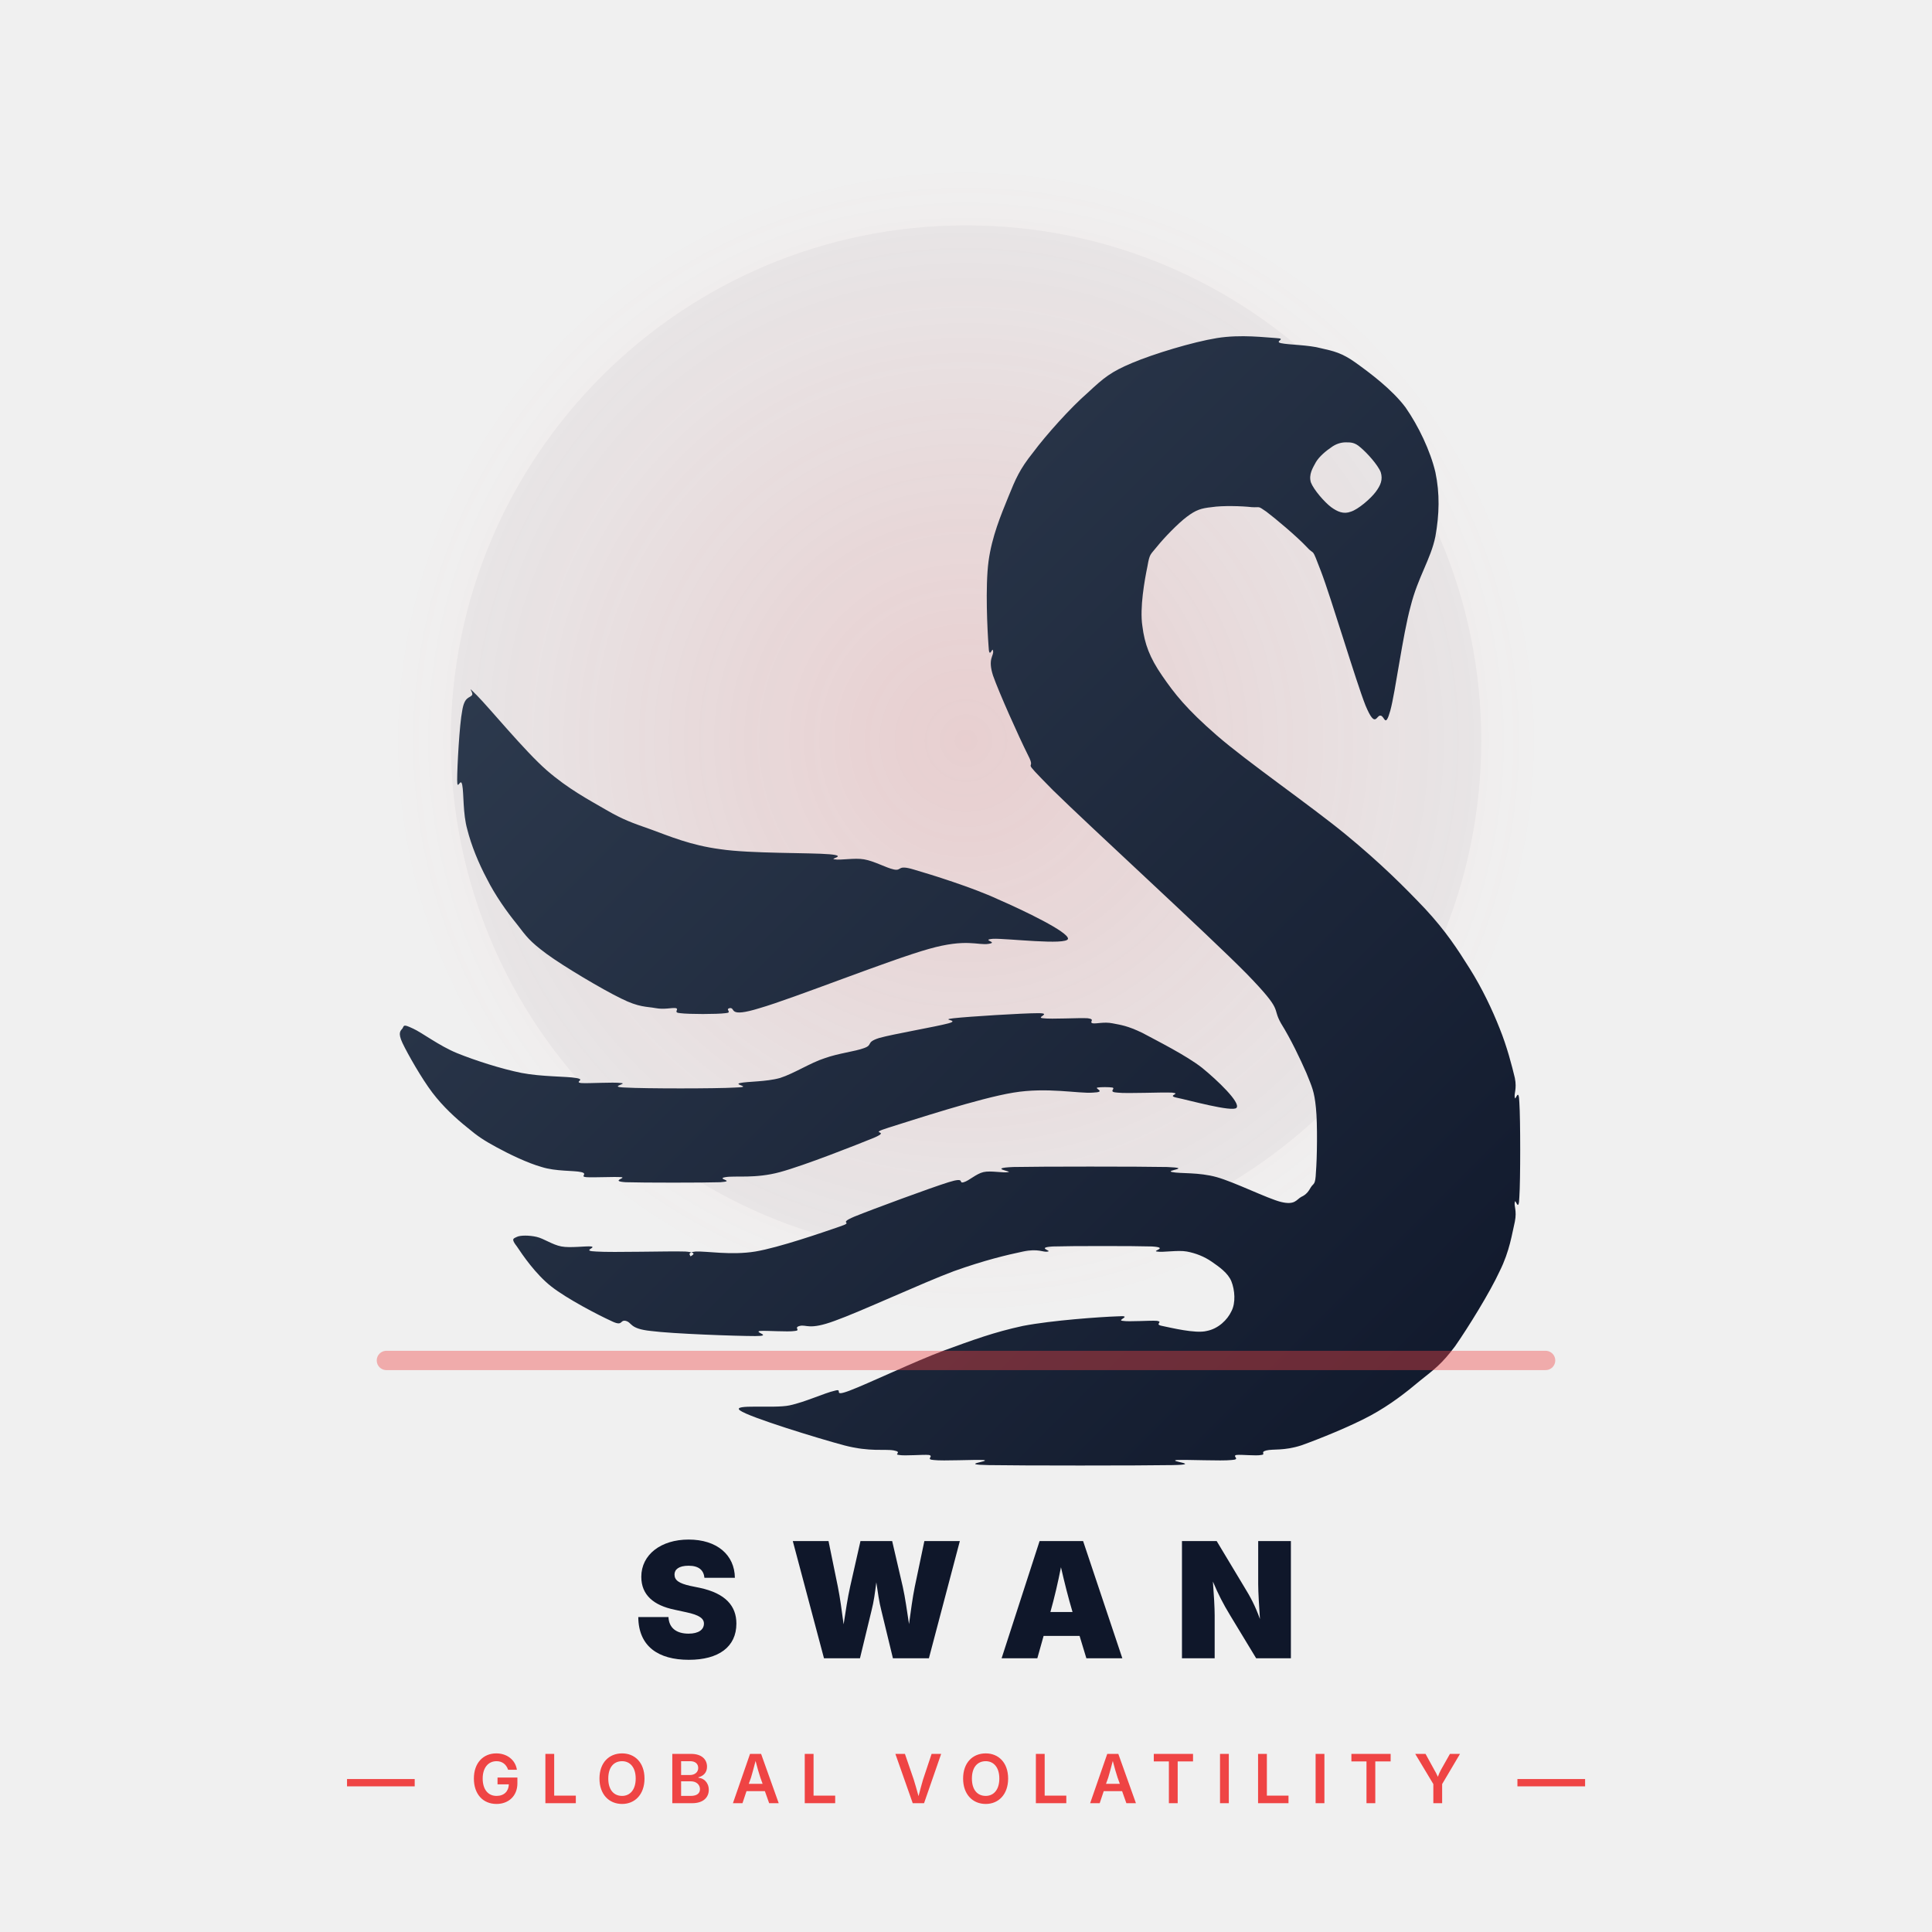
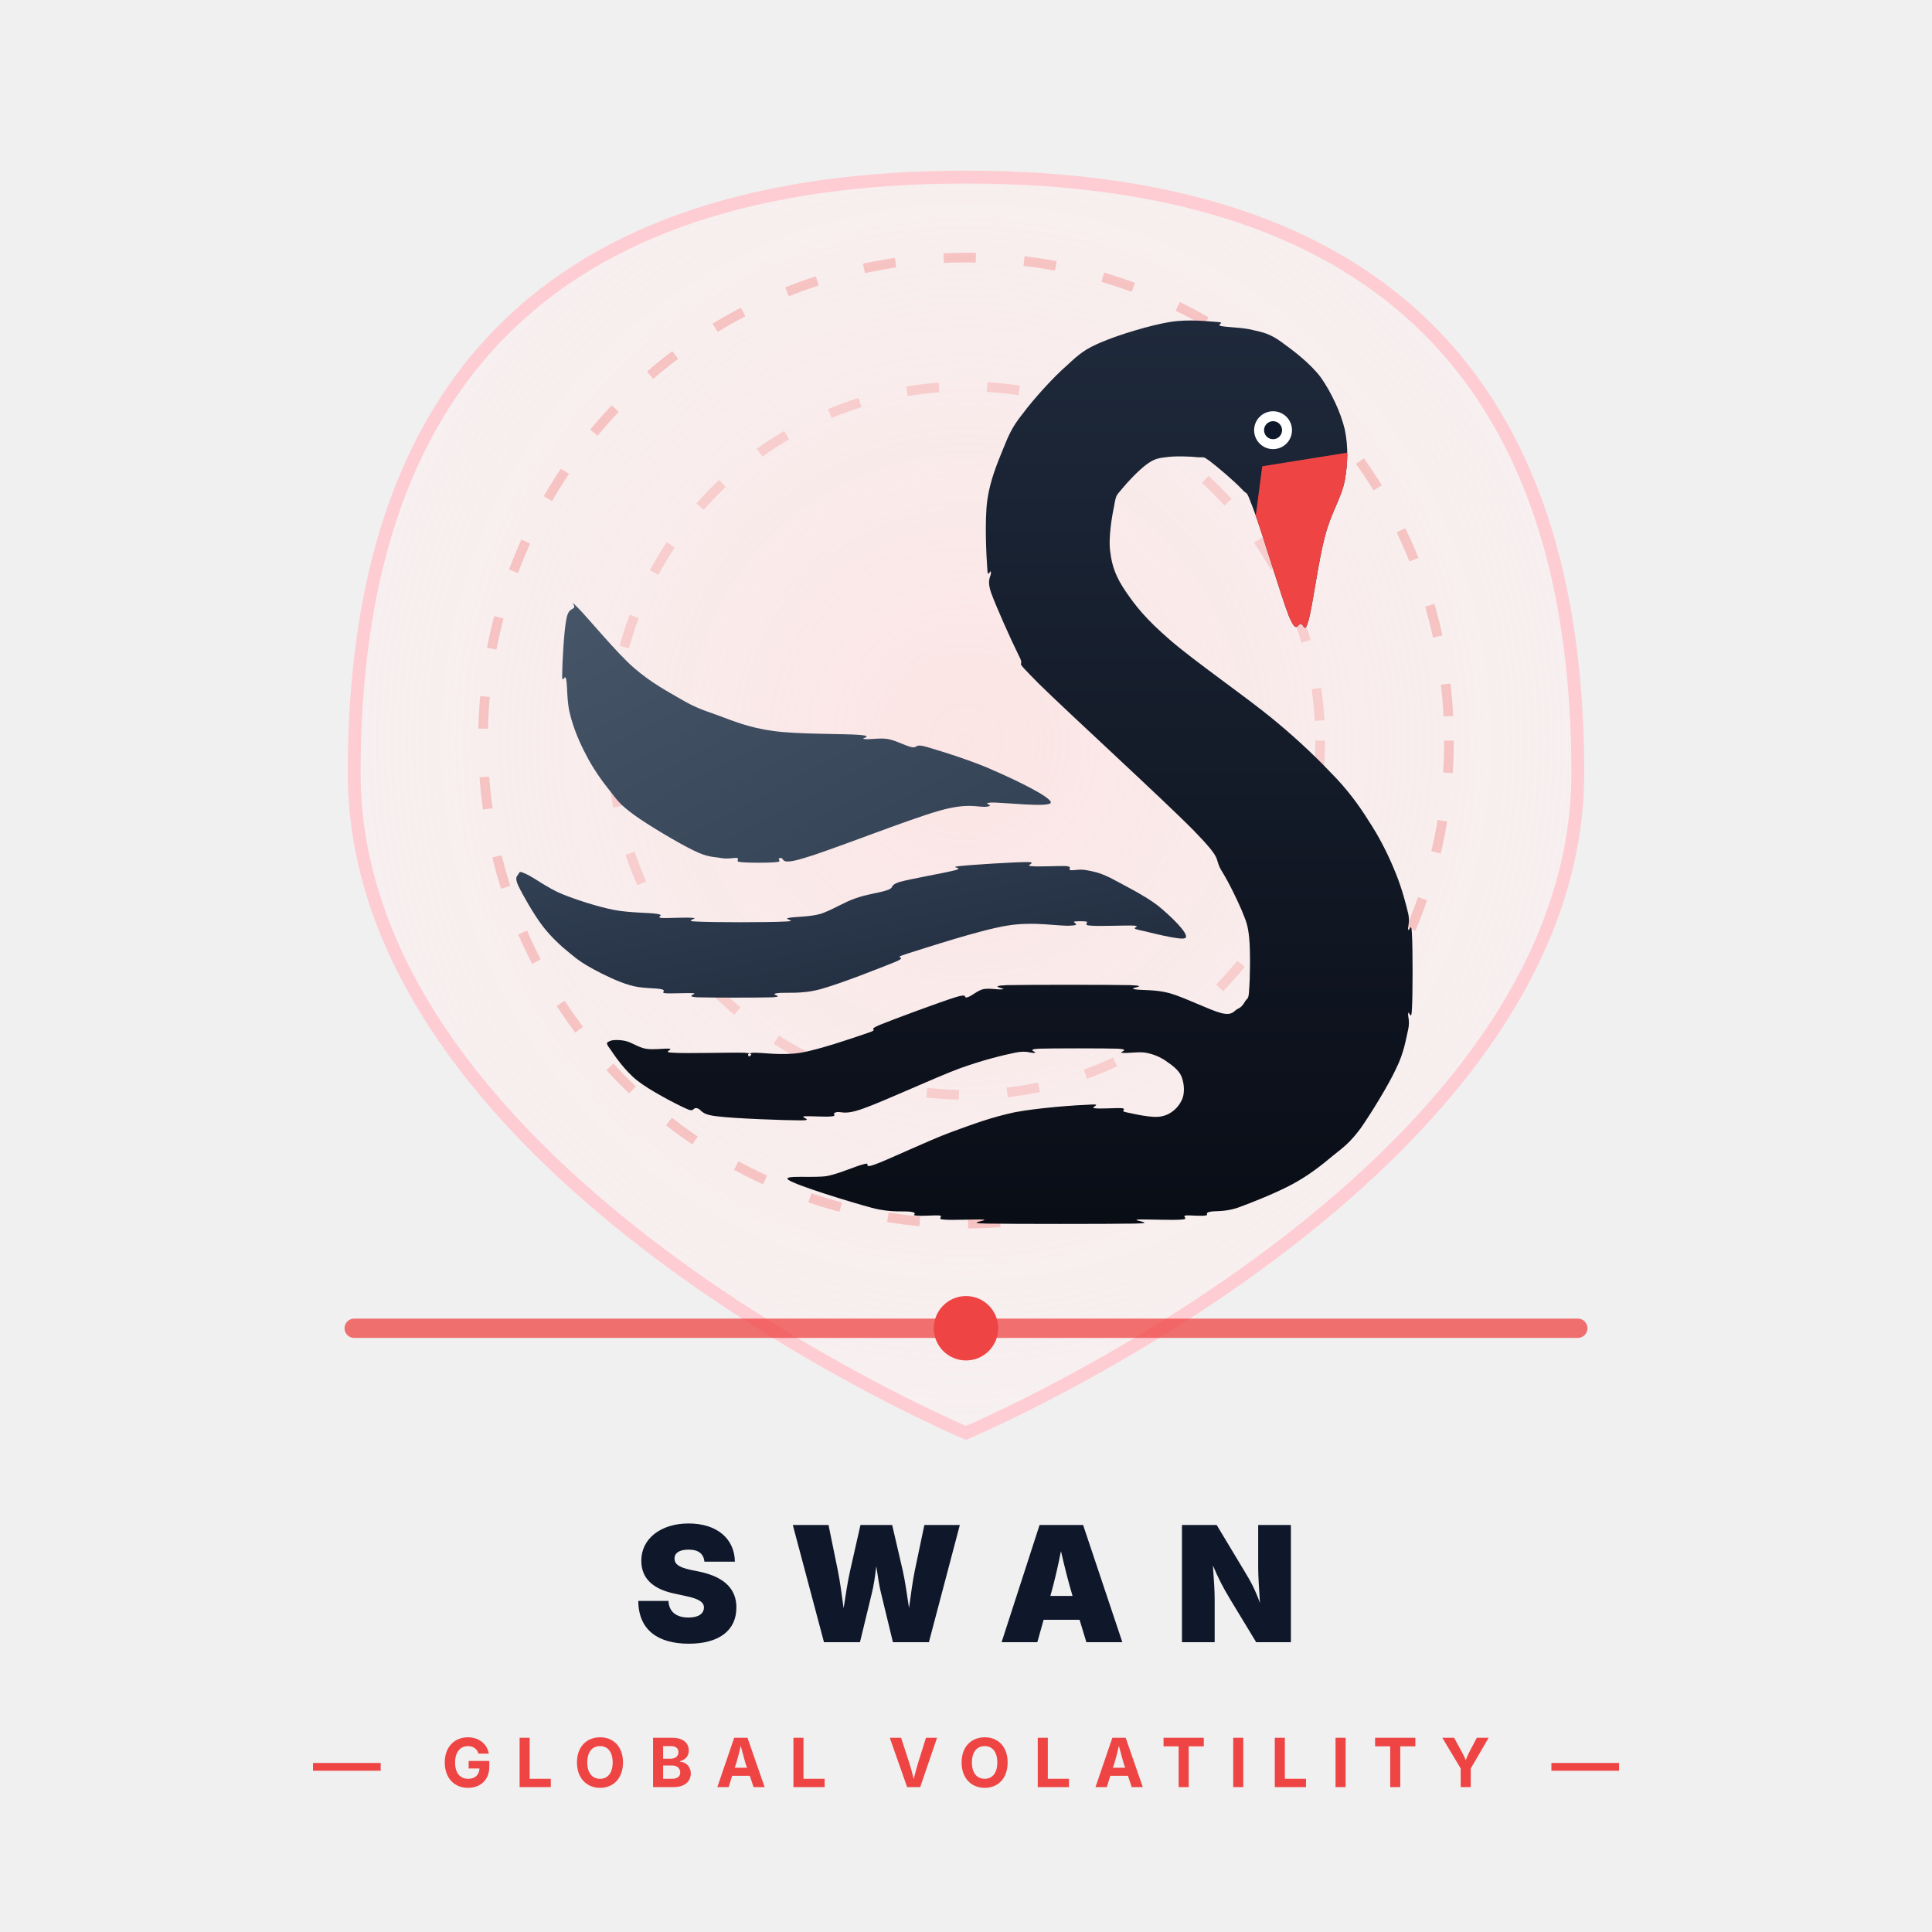
<svg xmlns="http://www.w3.org/2000/svg" viewBox="0 0 120 120" width="100%" height="100%">
  <defs>
-     <linearGradient id="swan-grad" x1="0%" y1="0%" x2="100%" y2="100%">
+     <linearGradient id="swan-obsidian" x1="0%" y1="0%" x2="0%" y2="100%">
+       <stop offset="0%" stop-color="#1e293b" />
+       <stop offset="100%" stop-color="#090d16" />
+     </linearGradient>
+     <linearGradient id="swan-wing-top" x1="0%" y1="0%" x2="100%" y2="100%">
+       <stop offset="0%" stop-color="#475569" />
+       <stop offset="100%" stop-color="#334155" />
+     </linearGradient>
+     <linearGradient id="swan-wing-mid" x1="0%" y1="0%" x2="100%" y2="100%">
      <stop offset="0%" stop-color="#334155" />
-       <stop offset="100%" stop-color="#0f172a" />
+       <stop offset="100%" stop-color="#1e293b" />
    </linearGradient>
-     <radialGradient id="swan-aura" cx="50%" cy="50%" r="50%">
-       <stop offset="0%" stop-color="#ef4444" stop-opacity="0.15" />
-       <stop offset="100%" stop-color="#ef4444" stop-opacity="0" />
+     <radialGradient id="swan-shield-aura" cx="50%" cy="45%" r="60%">
+       <stop offset="0%" stop-color="#fee2e2" stop-opacity="0.85" />
+       <stop offset="100%" stop-color="#fef2f2" stop-opacity="0.45" />
    </radialGradient>
+     <clipPath id="swan-beak-clip">
+       <polygon points="18.5,5.2 21.0,4.8 21.0,9.0 18.0,9.0" />
+     </clipPath>
  </defs>
-   <circle cx="60" cy="46" r="36" fill="url(#swan-aura)" />
-   <circle cx="60" cy="46" r="32" fill="#0f172a" opacity="0.04" />
-   <g transform="translate(18, 14) scale(3.5)" fill="url(#swan-grad)" fill-rule="evenodd">
-     <path d="M 16.80 15.66 C 16.88 15.57, 16.46 15.17, 16.19 14.95 C 15.91 14.73, 15.39 14.47, 15.13 14.33 C 14.86 14.20, 14.75 14.19, 14.60 14.16 C 14.45 14.13, 14.32 14.17, 14.25 14.16 C 14.17 14.14, 14.31 14.09, 14.16 14.07 C 14.01 14.06, 13.51 14.09, 13.37 14.07 C 13.22 14.06, 13.54 13.98, 13.28 13.98 C 13.01 13.98, 12.04 14.04, 11.78 14.07 C 11.52 14.10, 11.91 14.10, 11.69 14.16 C 11.47 14.22, 10.71 14.35, 10.46 14.42 C 10.21 14.50, 10.36 14.54, 10.19 14.60 C 10.03 14.66, 9.74 14.69, 9.49 14.78 C 9.24 14.86, 8.95 15.05, 8.70 15.13 C 8.45 15.20, 8.12 15.19, 7.99 15.22 C 7.86 15.25, 8.24 15.29, 7.90 15.30 C 7.57 15.32, 6.30 15.32, 5.96 15.30 C 5.63 15.29, 6.01 15.23, 5.88 15.22 C 5.74 15.20, 5.30 15.23, 5.17 15.22 C 5.04 15.20, 5.26 15.16, 5.08 15.13 C 4.91 15.10, 4.47 15.11, 4.11 15.04 C 3.76 14.97, 3.29 14.82, 2.97 14.69 C 2.65 14.56, 2.34 14.32, 2.18 14.25 C 2.01 14.17, 2.03 14.20, 2.00 14.25 C 1.97 14.29, 1.91 14.32, 2.00 14.51 C 2.09 14.70, 2.34 15.14, 2.53 15.39 C 2.72 15.64, 2.95 15.85, 3.15 16.01 C 3.34 16.17, 3.45 16.24, 3.67 16.36 C 3.89 16.48, 4.22 16.64, 4.47 16.71 C 4.72 16.79, 5.04 16.77, 5.17 16.80 C 5.30 16.83, 5.14 16.88, 5.26 16.89 C 5.38 16.90, 5.76 16.88, 5.88 16.89 C 5.99 16.90, 5.67 16.96, 5.96 16.98 C 6.26 16.99, 7.35 16.99, 7.64 16.98 C 7.93 16.96, 7.55 16.92, 7.73 16.89 C 7.90 16.86, 8.26 16.92, 8.70 16.80 C 9.14 16.68, 10.05 16.32, 10.37 16.19 C 10.69 16.05, 10.22 16.14, 10.63 16.01 C 11.05 15.88, 12.23 15.49, 12.84 15.39 C 13.44 15.29, 14.00 15.41, 14.25 15.39 C 14.50 15.38, 14.28 15.32, 14.33 15.30 C 14.39 15.29, 14.54 15.29, 14.60 15.30 C 14.66 15.32, 14.51 15.38, 14.69 15.39 C 14.86 15.41, 15.48 15.38, 15.66 15.39 C 15.83 15.41, 15.55 15.44, 15.74 15.48 C 15.94 15.52, 16.73 15.74, 16.80 15.66 Z M 3.06 8.61 C 3.01 8.86, 2.97 9.62, 2.97 9.84 C 2.97 10.06, 3.03 9.78, 3.06 9.93 C 3.09 10.08, 3.07 10.44, 3.15 10.72 C 3.22 11.00, 3.35 11.32, 3.50 11.60 C 3.64 11.88, 3.85 12.18, 4.03 12.40 C 4.20 12.62, 4.25 12.70, 4.56 12.93 C 4.86 13.15, 5.55 13.56, 5.88 13.72 C 6.20 13.88, 6.33 13.86, 6.49 13.89 C 6.65 13.92, 6.77 13.88, 6.85 13.89 C 6.92 13.91, 6.79 13.97, 6.93 13.98 C 7.08 14.00, 7.58 14.00, 7.73 13.98 C 7.87 13.97, 7.71 13.91, 7.81 13.89 C 7.92 13.88, 7.76 14.07, 8.34 13.89 C 8.93 13.72, 10.66 13.03, 11.34 12.84 C 12.01 12.65, 12.21 12.78, 12.40 12.75 C 12.59 12.72, 12.25 12.68, 12.48 12.66 C 12.72 12.65, 13.79 12.78, 13.81 12.66 C 13.82 12.54, 13.03 12.16, 12.57 11.96 C 12.12 11.75, 11.38 11.52, 11.07 11.43 C 10.77 11.34, 10.87 11.46, 10.72 11.43 C 10.58 11.40, 10.37 11.28, 10.19 11.25 C 10.02 11.22, 9.77 11.27, 9.67 11.25 C 9.56 11.24, 9.91 11.19, 9.58 11.16 C 9.24 11.13, 8.17 11.15, 7.64 11.07 C 7.11 11.00, 6.74 10.84, 6.41 10.72 C 6.07 10.60, 5.92 10.55, 5.61 10.37 C 5.30 10.19, 4.94 10.00, 4.56 9.67 C 4.17 9.33, 3.54 8.56, 3.32 8.34 C 3.10 8.12, 3.28 8.30, 3.23 8.34 C 3.19 8.39, 3.10 8.36, 3.06 8.61 Z M 18.92 2.44 C 18.67 2.26, 18.52 2.23, 18.30 2.18 C 18.08 2.12, 17.73 2.12, 17.59 2.09 C 17.46 2.06, 17.70 2.01, 17.51 2.00 C 17.32 1.99, 16.88 1.93, 16.45 2.00 C 16.02 2.07, 15.33 2.28, 14.95 2.44 C 14.57 2.60, 14.45 2.70, 14.16 2.97 C 13.86 3.23, 13.42 3.72, 13.19 4.03 C 12.95 4.33, 12.88 4.50, 12.75 4.82 C 12.62 5.14, 12.46 5.52, 12.40 5.96 C 12.34 6.41, 12.38 7.20, 12.40 7.46 C 12.41 7.73, 12.47 7.46, 12.48 7.55 C 12.50 7.64, 12.38 7.68, 12.48 7.99 C 12.59 8.30, 12.93 9.06, 13.10 9.40 C 13.28 9.74, 12.90 9.37, 13.54 10.02 C 14.19 10.66, 16.30 12.59, 16.98 13.28 C 17.65 13.97, 17.42 13.86, 17.59 14.16 C 17.77 14.45, 17.93 14.79, 18.04 15.04 C 18.14 15.29, 18.18 15.36, 18.21 15.66 C 18.24 15.95, 18.23 16.57, 18.21 16.80 C 18.20 17.04, 18.17 16.99, 18.12 17.07 C 18.08 17.14, 18.04 17.20, 17.95 17.24 C 17.86 17.29, 17.84 17.39, 17.59 17.33 C 17.35 17.27, 16.77 16.98, 16.45 16.89 C 16.13 16.80, 15.80 16.83, 15.66 16.80 C 15.51 16.77, 16.04 16.73, 15.57 16.71 C 15.10 16.70, 13.31 16.70, 12.84 16.71 C 12.37 16.73, 12.84 16.79, 12.75 16.80 C 12.66 16.82, 12.44 16.77, 12.31 16.80 C 12.18 16.83, 12.06 16.95, 11.96 16.98 C 11.85 17.01, 12.01 16.88, 11.69 16.98 C 11.37 17.08, 10.34 17.46, 10.02 17.59 C 9.69 17.73, 10.05 17.67, 9.75 17.77 C 9.46 17.87, 8.68 18.14, 8.26 18.21 C 7.83 18.28, 7.39 18.20, 7.20 18.21 C 7.01 18.23, 7.14 18.30, 7.11 18.30 C 7.08 18.30, 7.30 18.23, 7.02 18.21 C 6.74 18.20, 5.72 18.23, 5.44 18.21 C 5.16 18.20, 5.45 18.14, 5.35 18.12 C 5.25 18.11, 4.98 18.15, 4.82 18.12 C 4.66 18.09, 4.51 17.98, 4.38 17.95 C 4.25 17.92, 4.09 17.92, 4.03 17.95 C 3.97 17.98, 3.92 17.98, 4.03 18.12 C 4.13 18.27, 4.36 18.61, 4.64 18.83 C 4.92 19.05, 5.48 19.34, 5.70 19.44 C 5.92 19.55, 5.85 19.42, 5.96 19.44 C 6.08 19.47, 6.02 19.58, 6.41 19.62 C 6.79 19.67, 7.93 19.71, 8.26 19.71 C 8.58 19.71, 8.23 19.64, 8.34 19.62 C 8.46 19.61, 8.84 19.64, 8.96 19.62 C 9.08 19.61, 8.93 19.56, 9.05 19.53 C 9.17 19.50, 9.21 19.61, 9.67 19.44 C 10.12 19.28, 11.22 18.77, 11.78 18.56 C 12.34 18.36, 12.73 18.27, 13.01 18.21 C 13.29 18.15, 13.37 18.23, 13.45 18.21 C 13.54 18.20, 13.23 18.14, 13.54 18.12 C 13.85 18.11, 15.00 18.11, 15.30 18.12 C 15.61 18.14, 15.29 18.20, 15.39 18.21 C 15.49 18.23, 15.76 18.18, 15.92 18.21 C 16.08 18.24, 16.23 18.30, 16.36 18.39 C 16.49 18.48, 16.65 18.59, 16.71 18.74 C 16.77 18.89, 16.79 19.12, 16.71 19.27 C 16.64 19.42, 16.48 19.58, 16.27 19.62 C 16.07 19.67, 15.63 19.56, 15.48 19.53 C 15.33 19.50, 15.51 19.46, 15.39 19.44 C 15.27 19.43, 14.89 19.46, 14.78 19.44 C 14.66 19.43, 14.98 19.34, 14.69 19.36 C 14.39 19.37, 13.53 19.43, 13.01 19.53 C 12.50 19.64, 12.12 19.78, 11.60 19.97 C 11.09 20.16, 10.25 20.56, 9.93 20.68 C 9.61 20.80, 9.84 20.63, 9.67 20.68 C 9.49 20.72, 9.15 20.88, 8.87 20.94 C 8.59 21.00, 7.83 20.91, 7.99 21.03 C 8.15 21.15, 9.39 21.53, 9.84 21.65 C 10.30 21.77, 10.56 21.71, 10.72 21.74 C 10.88 21.77, 10.71 21.81, 10.81 21.82 C 10.91 21.84, 11.24 21.81, 11.34 21.82 C 11.44 21.84, 11.27 21.90, 11.43 21.91 C 11.59 21.93, 12.15 21.90, 12.31 21.91 C 12.47 21.93, 11.84 21.99, 12.40 22.00 C 12.95 22.01, 15.10 22.01, 15.66 22.00 C 16.21 21.99, 15.57 21.93, 15.74 21.91 C 15.92 21.90, 16.54 21.93, 16.71 21.91 C 16.89 21.90, 16.71 21.84, 16.80 21.82 C 16.89 21.81, 17.15 21.84, 17.24 21.82 C 17.33 21.81, 17.21 21.77, 17.33 21.74 C 17.45 21.71, 17.64 21.75, 17.95 21.65 C 18.26 21.54, 18.83 21.31, 19.18 21.12 C 19.53 20.93, 19.81 20.71, 20.06 20.50 C 20.31 20.30, 20.44 20.21, 20.68 19.89 C 20.91 19.56, 21.30 18.93, 21.47 18.56 C 21.65 18.20, 21.69 17.89, 21.74 17.68 C 21.78 17.48, 21.72 17.40, 21.74 17.33 C 21.75 17.26, 21.81 17.54, 21.82 17.24 C 21.84 16.95, 21.84 15.86, 21.82 15.57 C 21.81 15.27, 21.75 15.55, 21.74 15.48 C 21.72 15.41, 21.78 15.33, 21.74 15.13 C 21.69 14.92, 21.60 14.57, 21.47 14.25 C 21.34 13.92, 21.16 13.54, 20.94 13.19 C 20.72 12.84, 20.52 12.53, 20.15 12.13 C 19.78 11.74, 19.36 11.32, 18.74 10.81 C 18.12 10.30, 16.99 9.52, 16.45 9.05 C 15.91 8.58, 15.70 8.31, 15.48 7.99 C 15.26 7.67, 15.17 7.43, 15.13 7.11 C 15.08 6.79, 15.17 6.29, 15.22 6.05 C 15.26 5.82, 15.27 5.85, 15.39 5.70 C 15.51 5.55, 15.76 5.29, 15.92 5.17 C 16.08 5.05, 16.17 5.02, 16.36 5.00 C 16.55 4.97, 16.90 4.98, 17.07 5.00 C 17.23 5.01, 17.17 4.97, 17.33 5.08 C 17.49 5.20, 17.87 5.52, 18.04 5.70 C 18.20 5.88, 18.12 5.67, 18.30 6.14 C 18.48 6.61, 18.92 8.09, 19.09 8.52 C 19.27 8.95, 19.28 8.68, 19.36 8.70 C 19.43 8.71, 19.44 8.93, 19.53 8.61 C 19.62 8.28, 19.75 7.27, 19.89 6.76 C 20.02 6.24, 20.25 5.92, 20.33 5.52 C 20.40 5.13, 20.41 4.76, 20.33 4.38 C 20.24 4.00, 20.03 3.56, 19.80 3.23 C 19.56 2.91, 19.17 2.62, 18.92 2.44 Z M 18.74 3.85 C 18.83 3.85, 18.90 3.85, 19.00 3.94 C 19.11 4.03, 19.31 4.25, 19.36 4.38 C 19.40 4.51, 19.36 4.61, 19.27 4.73 C 19.18 4.85, 18.96 5.04, 18.83 5.08 C 18.70 5.13, 18.59 5.08, 18.48 5.00 C 18.36 4.91, 18.17 4.69, 18.12 4.56 C 18.08 4.42, 18.15 4.31, 18.21 4.20 C 18.27 4.10, 18.39 4.00, 18.48 3.94 C 18.56 3.88, 18.65 3.85, 18.74 3.85 Z" />
+   <path d="M 60 11 C 86 11 98 24 98 48 C 98 73 60 89 60 89 C 60 89 22 73 22 48 C 22 24 34 11 60 11 Z" fill="url(#swan-shield-aura)" stroke="#fecdd3" stroke-width="0.8" />
+   <circle cx="60" cy="46" r="30" fill="none" stroke="#ef4444" stroke-width="0.6" stroke-dasharray="2,3" opacity="0.25" />
+   <circle cx="60" cy="46" r="22" fill="none" stroke="#ef4444" stroke-width="0.6" stroke-dasharray="2,3" opacity="0.18" />
+   <g transform="translate(26.6, 14.4) scale(2.8)" fill-rule="evenodd">
+     <path d="M 18.92 2.44 C 18.67 2.26, 18.52 2.23, 18.30 2.18 C 18.08 2.12, 17.73 2.12, 17.59 2.09 C 17.46 2.06, 17.70 2.01, 17.51 2.00 C 17.32 1.99, 16.88 1.93, 16.45 2.00 C 16.02 2.07, 15.33 2.28, 14.95 2.44 C 14.57 2.60, 14.45 2.70, 14.16 2.97 C 13.86 3.23, 13.42 3.72, 13.19 4.03 C 12.95 4.33, 12.88 4.50, 12.75 4.82 C 12.62 5.14, 12.46 5.52, 12.40 5.96 C 12.34 6.41, 12.38 7.20, 12.40 7.46 C 12.41 7.73, 12.47 7.46, 12.48 7.55 C 12.50 7.64, 12.38 7.68, 12.48 7.99 C 12.59 8.30, 12.93 9.06, 13.10 9.40 C 13.28 9.74, 12.90 9.37, 13.54 10.02 C 14.19 10.66, 16.30 12.59, 16.98 13.28 C 17.65 13.97, 17.42 13.86, 17.59 14.16 C 17.77 14.45, 17.93 14.79, 18.04 15.04 C 18.14 15.29, 18.18 15.36, 18.21 15.66 C 18.24 15.95, 18.23 16.57, 18.21 16.80 C 18.20 17.04, 18.17 16.99, 18.12 17.07 C 18.08 17.14, 18.04 17.20, 17.95 17.24 C 17.86 17.29, 17.84 17.39, 17.59 17.33 C 17.35 17.27, 16.77 16.98, 16.45 16.89 C 16.13 16.80, 15.80 16.83, 15.66 16.80 C 15.51 16.77, 16.04 16.73, 15.57 16.71 C 15.10 16.70, 13.31 16.70, 12.84 16.71 C 12.37 16.73, 12.84 16.79, 12.75 16.80 C 12.66 16.82, 12.44 16.77, 12.31 16.80 C 12.18 16.83, 12.06 16.95, 11.96 16.98 C 11.85 17.01, 12.01 16.88, 11.69 16.98 C 11.37 17.08, 10.34 17.46, 10.02 17.59 C 9.69 17.73, 10.05 17.67, 9.75 17.77 C 9.46 17.87, 8.68 18.14, 8.26 18.21 C 7.83 18.28, 7.39 18.20, 7.20 18.21 C 7.01 18.23, 7.14 18.30, 7.11 18.30 C 7.08 18.30, 7.30 18.23, 7.02 18.21 C 6.74 18.20, 5.72 18.23, 5.44 18.21 C 5.16 18.20, 5.45 18.14, 5.35 18.12 C 5.25 18.11, 4.98 18.15, 4.82 18.12 C 4.66 18.09, 4.51 17.98, 4.38 17.95 C 4.25 17.92, 4.09 17.92, 4.03 17.95 C 3.97 17.98, 3.92 17.98, 4.03 18.12 C 4.13 18.27, 4.36 18.61, 4.64 18.83 C 4.92 19.05, 5.48 19.34, 5.70 19.44 C 5.92 19.55, 5.85 19.42, 5.96 19.44 C 6.08 19.47, 6.02 19.58, 6.41 19.62 C 6.79 19.67, 7.93 19.71, 8.26 19.71 C 8.58 19.71, 8.23 19.64, 8.34 19.62 C 8.46 19.61, 8.84 19.64, 8.96 19.62 C 9.08 19.61, 8.93 19.56, 9.05 19.53 C 9.17 19.50, 9.21 19.61, 9.67 19.44 C 10.12 19.28, 11.22 18.77, 11.78 18.56 C 12.34 18.36, 12.73 18.27, 13.01 18.21 C 13.29 18.15, 13.37 18.23, 13.45 18.21 C 13.54 18.20, 13.23 18.14, 13.54 18.12 C 13.85 18.11, 15.00 18.11, 15.30 18.12 C 15.61 18.14, 15.29 18.20, 15.39 18.21 C 15.49 18.23, 15.76 18.18, 15.92 18.21 C 16.08 18.24, 16.23 18.30, 16.36 18.39 C 16.49 18.48, 16.65 18.59, 16.71 18.74 C 16.77 18.89, 16.79 19.12, 16.71 19.27 C 16.64 19.42, 16.48 19.58, 16.27 19.62 C 16.07 19.67, 15.63 19.56, 15.48 19.53 C 15.33 19.50, 15.51 19.46, 15.39 19.44 C 15.27 19.43, 14.89 19.46, 14.78 19.44 C 14.66 19.43, 14.98 19.34, 14.69 19.36 C 14.39 19.37, 13.53 19.43, 13.01 19.53 C 12.50 19.64, 12.12 19.78, 11.60 19.97 C 11.09 20.16, 10.25 20.56, 9.93 20.68 C 9.61 20.80, 9.84 20.63, 9.67 20.68 C 9.49 20.72, 9.15 20.88, 8.87 20.94 C 8.59 21.00, 7.83 20.91, 7.99 21.03 C 8.15 21.15, 9.39 21.53, 9.84 21.65 C 10.30 21.77, 10.56 21.71, 10.72 21.74 C 10.88 21.77, 10.71 21.81, 10.81 21.82 C 10.91 21.84, 11.24 21.81, 11.34 21.82 C 11.44 21.84, 11.27 21.90, 11.43 21.91 C 11.59 21.93, 12.15 21.90, 12.31 21.91 C 12.47 21.93, 11.84 21.99, 12.40 22.00 C 12.95 22.01, 15.10 22.01, 15.66 22.00 C 16.21 21.99, 15.57 21.93, 15.74 21.91 C 15.92 21.90, 16.54 21.93, 16.71 21.91 C 16.89 21.90, 16.71 21.84, 16.80 21.82 C 16.89 21.81, 17.15 21.84, 17.24 21.82 C 17.33 21.81, 17.21 21.77, 17.33 21.74 C 17.45 21.71, 17.64 21.75, 17.95 21.65 C 18.26 21.54, 18.83 21.31, 19.18 21.12 C 19.53 20.93, 19.81 20.71, 20.06 20.50 C 20.31 20.30, 20.44 20.21, 20.68 19.89 C 20.91 19.56, 21.30 18.93, 21.47 18.56 C 21.65 18.20, 21.69 17.89, 21.74 17.68 C 21.78 17.48, 21.72 17.40, 21.74 17.33 C 21.75 17.26, 21.81 17.54, 21.82 17.24 C 21.84 16.95, 21.84 15.86, 21.82 15.57 C 21.81 15.27, 21.75 15.55, 21.74 15.48 C 21.72 15.41, 21.78 15.33, 21.74 15.13 C 21.69 14.92, 21.60 14.57, 21.47 14.25 C 21.34 13.92, 21.16 13.54, 20.94 13.19 C 20.72 12.84, 20.52 12.53, 20.15 12.13 C 19.78 11.74, 19.36 11.32, 18.74 10.81 C 18.12 10.30, 16.99 9.52, 16.45 9.05 C 15.91 8.58, 15.70 8.31, 15.48 7.99 C 15.26 7.67, 15.17 7.43, 15.13 7.11 C 15.08 6.79, 15.17 6.29, 15.22 6.05 C 15.26 5.82, 15.27 5.85, 15.39 5.70 C 15.51 5.55, 15.76 5.29, 15.92 5.17 C 16.08 5.05, 16.17 5.02, 16.36 5.00 C 16.55 4.97, 16.90 4.98, 17.07 5.00 C 17.23 5.01, 17.17 4.97, 17.33 5.08 C 17.49 5.20, 17.87 5.52, 18.04 5.70 C 18.20 5.88, 18.12 5.67, 18.30 6.14 C 18.48 6.61, 18.92 8.09, 19.09 8.52 C 19.27 8.95, 19.28 8.68, 19.36 8.70 C 19.43 8.71, 19.44 8.93, 19.53 8.61 C 19.62 8.28, 19.75 7.27, 19.89 6.76 C 20.02 6.24, 20.25 5.92, 20.33 5.52 C 20.40 5.13, 20.41 4.76, 20.33 4.38 C 20.24 4.00, 20.03 3.56, 19.80 3.23 C 19.56 2.91, 19.17 2.62, 18.92 2.44 Z" fill="url(#swan-obsidian)" />
+     <path d="M 18.92 2.44 C 18.67 2.26, 18.52 2.23, 18.30 2.18 C 18.08 2.12, 17.73 2.12, 17.59 2.09 C 17.46 2.06, 17.70 2.01, 17.51 2.00 C 17.32 1.99, 16.88 1.93, 16.45 2.00 C 16.02 2.07, 15.33 2.28, 14.95 2.44 C 14.57 2.60, 14.45 2.70, 14.16 2.97 C 13.86 3.23, 13.42 3.72, 13.19 4.03 C 12.95 4.33, 12.88 4.50, 12.75 4.82 C 12.62 5.14, 12.46 5.52, 12.40 5.96 C 12.34 6.41, 12.38 7.20, 12.40 7.46 C 12.41 7.73, 12.47 7.46, 12.48 7.55 C 12.50 7.64, 12.38 7.68, 12.48 7.99 C 12.59 8.30, 12.93 9.06, 13.10 9.40 C 13.28 9.74, 12.90 9.37, 13.54 10.02 C 14.19 10.66, 16.30 12.59, 16.98 13.28 C 17.65 13.97, 17.42 13.86, 17.59 14.16 C 17.77 14.45, 17.93 14.79, 18.04 15.04 C 18.14 15.29, 18.18 15.36, 18.21 15.66 C 18.24 15.95, 18.23 16.57, 18.21 16.80 C 18.20 17.04, 18.17 16.99, 18.12 17.07 C 18.08 17.14, 18.04 17.20, 17.95 17.24 C 17.86 17.29, 17.84 17.39, 17.59 17.33 C 17.35 17.27, 16.77 16.98, 16.45 16.89 C 16.13 16.80, 15.80 16.83, 15.66 16.80 C 15.51 16.77, 16.04 16.73, 15.57 16.71 C 15.10 16.70, 13.31 16.70, 12.84 16.71 C 12.37 16.73, 12.84 16.79, 12.75 16.80 C 12.66 16.82, 12.44 16.77, 12.31 16.80 C 12.18 16.83, 12.06 16.95, 11.96 16.98 C 11.85 17.01, 12.01 16.88, 11.69 16.98 C 11.37 17.08, 10.34 17.46, 10.02 17.59 C 9.69 17.73, 10.05 17.67, 9.75 17.77 C 9.46 17.87, 8.68 18.14, 8.26 18.21 C 7.83 18.28, 7.39 18.20, 7.20 18.21 C 7.01 18.23, 7.14 18.30, 7.11 18.30 C 7.08 18.30, 7.30 18.23, 7.02 18.21 C 6.74 18.20, 5.72 18.23, 5.44 18.21 C 5.16 18.20, 5.45 18.14, 5.35 18.12 C 5.25 18.11, 4.98 18.15, 4.82 18.12 C 4.66 18.09, 4.51 17.98, 4.38 17.95 C 4.25 17.92, 4.09 17.92, 4.03 17.95 C 3.97 17.98, 3.92 17.98, 4.03 18.12 C 4.13 18.27, 4.36 18.61, 4.64 18.83 C 4.92 19.05, 5.48 19.34, 5.70 19.44 C 5.92 19.55, 5.85 19.42, 5.96 19.44 C 6.08 19.47, 6.02 19.58, 6.41 19.62 C 6.79 19.67, 7.93 19.71, 8.26 19.71 C 8.58 19.71, 8.23 19.64, 8.34 19.62 C 8.46 19.61, 8.84 19.64, 8.96 19.62 C 9.08 19.61, 8.93 19.56, 9.05 19.53 C 9.17 19.50, 9.21 19.61, 9.67 19.44 C 10.12 19.28, 11.22 18.77, 11.78 18.56 C 12.34 18.36, 12.73 18.27, 13.01 18.21 C 13.29 18.15, 13.37 18.23, 13.45 18.21 C 13.54 18.20, 13.23 18.14, 13.54 18.12 C 13.85 18.11, 15.00 18.11, 15.30 18.12 C 15.61 18.14, 15.29 18.20, 15.39 18.21 C 15.49 18.23, 15.76 18.18, 15.92 18.21 C 16.08 18.24, 16.23 18.30, 16.36 18.39 C 16.49 18.48, 16.65 18.59, 16.71 18.74 C 16.77 18.89, 16.79 19.12, 16.71 19.27 C 16.64 19.42, 16.48 19.58, 16.27 19.62 C 16.07 19.67, 15.63 19.56, 15.48 19.53 C 15.33 19.50, 15.51 19.46, 15.39 19.44 C 15.27 19.43, 14.89 19.46, 14.78 19.44 C 14.66 19.43, 14.98 19.34, 14.69 19.36 C 14.39 19.37, 13.53 19.43, 13.01 19.53 C 12.50 19.64, 12.12 19.78, 11.60 19.97 C 11.09 20.16, 10.25 20.56, 9.93 20.68 C 9.61 20.80, 9.84 20.63, 9.67 20.68 C 9.49 20.72, 9.15 20.88, 8.87 20.94 C 8.59 21.00, 7.83 20.91, 7.99 21.03 C 8.15 21.15, 9.39 21.53, 9.84 21.65 C 10.30 21.77, 10.56 21.71, 10.72 21.74 C 10.88 21.77, 10.71 21.81, 10.81 21.82 C 10.91 21.84, 11.24 21.81, 11.34 21.82 C 11.44 21.84, 11.27 21.90, 11.43 21.91 C 11.59 21.93, 12.15 21.90, 12.31 21.91 C 12.47 21.93, 11.84 21.99, 12.40 22.00 C 12.95 22.01, 15.10 22.01, 15.66 22.00 C 16.21 21.99, 15.57 21.93, 15.74 21.91 C 15.92 21.90, 16.54 21.93, 16.71 21.91 C 16.89 21.90, 16.71 21.84, 16.80 21.82 C 16.89 21.81, 17.15 21.84, 17.24 21.82 C 17.33 21.81, 17.21 21.77, 17.33 21.74 C 17.45 21.71, 17.64 21.75, 17.95 21.65 C 18.26 21.54, 18.83 21.31, 19.18 21.12 C 19.53 20.93, 19.81 20.71, 20.06 20.50 C 20.31 20.30, 20.44 20.21, 20.68 19.89 C 20.91 19.56, 21.30 18.93, 21.47 18.56 C 21.65 18.20, 21.69 17.89, 21.74 17.68 C 21.78 17.48, 21.72 17.40, 21.74 17.33 C 21.75 17.26, 21.81 17.54, 21.82 17.24 C 21.84 16.95, 21.84 15.86, 21.82 15.57 C 21.81 15.27, 21.75 15.55, 21.74 15.48 C 21.72 15.41, 21.78 15.33, 21.74 15.13 C 21.69 14.92, 21.60 14.57, 21.47 14.25 C 21.34 13.92, 21.16 13.54, 20.94 13.19 C 20.72 12.84, 20.52 12.53, 20.15 12.13 C 19.78 11.74, 19.36 11.32, 18.74 10.81 C 18.12 10.30, 16.99 9.52, 16.45 9.05 C 15.91 8.58, 15.70 8.31, 15.48 7.99 C 15.26 7.67, 15.17 7.43, 15.13 7.11 C 15.08 6.79, 15.17 6.29, 15.22 6.05 C 15.26 5.82, 15.27 5.85, 15.39 5.70 C 15.51 5.55, 15.76 5.29, 15.92 5.17 C 16.08 5.05, 16.17 5.02, 16.36 5.00 C 16.55 4.97, 16.90 4.98, 17.07 5.00 C 17.23 5.01, 17.17 4.97, 17.33 5.08 C 17.49 5.20, 17.87 5.52, 18.04 5.70 C 18.20 5.88, 18.12 5.67, 18.30 6.14 C 18.48 6.61, 18.92 8.09, 19.09 8.52 C 19.27 8.95, 19.28 8.68, 19.36 8.70 C 19.43 8.71, 19.44 8.93, 19.53 8.61 C 19.62 8.28, 19.75 7.27, 19.89 6.76 C 20.02 6.24, 20.25 5.92, 20.33 5.52 C 20.40 5.13, 20.41 4.76, 20.33 4.38 C 20.24 4.00, 20.03 3.56, 19.80 3.23 C 19.56 2.91, 19.17 2.62, 18.92 2.44 Z" fill="#ef4444" clip-path="url(#swan-beak-clip)" />
+     <path d="M 16.80 15.66 C 16.88 15.57, 16.46 15.17, 16.19 14.95 C 15.91 14.73, 15.39 14.47, 15.13 14.33 C 14.86 14.20, 14.75 14.19, 14.60 14.16 C 14.45 14.13, 14.32 14.17, 14.25 14.16 C 14.17 14.14, 14.31 14.09, 14.16 14.07 C 14.01 14.06, 13.51 14.09, 13.37 14.07 C 13.22 14.06, 13.54 13.98, 13.28 13.98 C 13.01 13.98, 12.04 14.04, 11.78 14.07 C 11.52 14.10, 11.91 14.10, 11.69 14.16 C 11.47 14.22, 10.71 14.35, 10.46 14.42 C 10.21 14.50, 10.36 14.54, 10.19 14.60 C 10.03 14.66, 9.74 14.69, 9.49 14.78 C 9.24 14.86, 8.95 15.05, 8.70 15.13 C 8.45 15.20, 8.12 15.19, 7.99 15.22 C 7.86 15.25, 8.24 15.29, 7.90 15.30 C 7.57 15.32, 6.30 15.32, 5.96 15.30 C 5.63 15.29, 6.01 15.23, 5.88 15.22 C 5.74 15.20, 5.30 15.23, 5.17 15.22 C 5.04 15.20, 5.26 15.16, 5.08 15.13 C 4.91 15.10, 4.47 15.11, 4.11 15.04 C 3.76 14.97, 3.29 14.82, 2.97 14.69 C 2.65 14.56, 2.34 14.32, 2.18 14.25 C 2.01 14.17, 2.03 14.20, 2.00 14.25 C 1.97 14.29, 1.91 14.32, 2.00 14.51 C 2.09 14.70, 2.34 15.14, 2.53 15.39 C 2.72 15.64, 2.95 15.85, 3.15 16.01 C 3.34 16.17, 3.45 16.24, 3.67 16.36 C 3.89 16.48, 4.22 16.64, 4.47 16.71 C 4.72 16.79, 5.04 16.77, 5.17 16.80 C 5.30 16.83, 5.14 16.88, 5.26 16.89 C 5.38 16.90, 5.76 16.88, 5.88 16.89 C 5.99 16.90, 5.67 16.96, 5.96 16.98 C 6.26 16.99, 7.35 16.99, 7.64 16.98 C 7.93 16.96, 7.55 16.92, 7.73 16.89 C 7.90 16.86, 8.26 16.92, 8.70 16.80 C 9.14 16.68, 10.05 16.32, 10.37 16.19 C 10.69 16.05, 10.22 16.14, 10.63 16.01 C 11.05 15.88, 12.23 15.49, 12.84 15.39 C 13.44 15.29, 14.00 15.41, 14.25 15.39 C 14.50 15.38, 14.28 15.32, 14.33 15.30 C 14.39 15.29, 14.54 15.29, 14.60 15.30 C 14.66 15.32, 14.51 15.38, 14.69 15.39 C 14.86 15.41, 15.48 15.38, 15.66 15.39 C 15.83 15.41, 15.55 15.44, 15.74 15.48 C 15.94 15.52, 16.73 15.74, 16.80 15.66 Z" fill="url(#swan-wing-mid)" />
+     <path d="M 3.06 8.61 C 3.01 8.86, 2.97 9.62, 2.97 9.84 C 2.97 10.06, 3.03 9.78, 3.06 9.93 C 3.09 10.08, 3.07 10.44, 3.15 10.72 C 3.22 11.00, 3.35 11.32, 3.50 11.60 C 3.64 11.88, 3.85 12.18, 4.03 12.40 C 4.20 12.62, 4.25 12.70, 4.56 12.93 C 4.86 13.15, 5.55 13.56, 5.88 13.72 C 6.20 13.88, 6.33 13.86, 6.49 13.89 C 6.65 13.92, 6.77 13.88, 6.85 13.89 C 6.92 13.91, 6.79 13.97, 6.93 13.98 C 7.08 14.00, 7.58 14.00, 7.73 13.98 C 7.87 13.97, 7.71 13.91, 7.81 13.89 C 7.92 13.88, 7.76 14.07, 8.34 13.89 C 8.93 13.72, 10.66 13.03, 11.34 12.84 C 12.01 12.65, 12.21 12.78, 12.40 12.75 C 12.59 12.72, 12.25 12.68, 12.48 12.66 C 12.72 12.65, 13.79 12.78, 13.81 12.66 C 13.82 12.54, 13.03 12.16, 12.57 11.96 C 12.12 11.75, 11.38 11.52, 11.07 11.43 C 10.77 11.34, 10.87 11.46, 10.72 11.43 C 10.58 11.40, 10.37 11.28, 10.19 11.25 C 10.02 11.22, 9.77 11.27, 9.67 11.25 C 9.56 11.24, 9.91 11.19, 9.58 11.16 C 9.24 11.13, 8.17 11.15, 7.64 11.07 C 7.11 11.00, 6.74 10.84, 6.41 10.72 C 6.07 10.60, 5.92 10.55, 5.61 10.37 C 5.30 10.19, 4.94 10.00, 4.56 9.67 C 4.17 9.33, 3.54 8.56, 3.32 8.34 C 3.10 8.12, 3.28 8.30, 3.23 8.34 C 3.19 8.39, 3.10 8.36, 3.06 8.61 Z" fill="url(#swan-wing-top)" />
+     <circle cx="18.74" cy="4.4" r="0.42" fill="#ffffff" />
+     <circle cx="18.74" cy="4.4" r="0.2" fill="#0f172a" />
  </g>
-   <path d="M 24 84.5 L 96 84.5" stroke="#ef4444" stroke-width="1.2" stroke-linecap="round" opacity="0.4" />
-   <text x="60" y="103" text-anchor="middle" font-family="system-ui, -apple-system, sans-serif" font-weight="900" font-size="10" fill="#0f172a" letter-spacing="3">SWAN</text>
-   <text x="60" y="112" text-anchor="middle" font-family="system-ui, -apple-system, sans-serif" font-weight="600" font-size="4.2" fill="#ef4444" letter-spacing="1.2">― GLOBAL VOLATILITY ―</text>
+   <path d="M 22 82.5 L 98 82.5" stroke="#ef4444" stroke-width="1.2" stroke-linecap="round" opacity="0.75" />
+   <circle cx="60" cy="82.5" r="2" fill="#ef4444" />
+   <text x="60" y="102" text-anchor="middle" font-family="system-ui, -apple-system, sans-serif" font-weight="900" font-size="10" fill="#0f172a" letter-spacing="3">SWAN</text>
+   <text x="60" y="111" text-anchor="middle" font-family="system-ui, -apple-system, sans-serif" font-weight="700" font-size="4.2" fill="#ef4444" letter-spacing="1.4">― GLOBAL VOLATILITY ―</text>
</svg>
